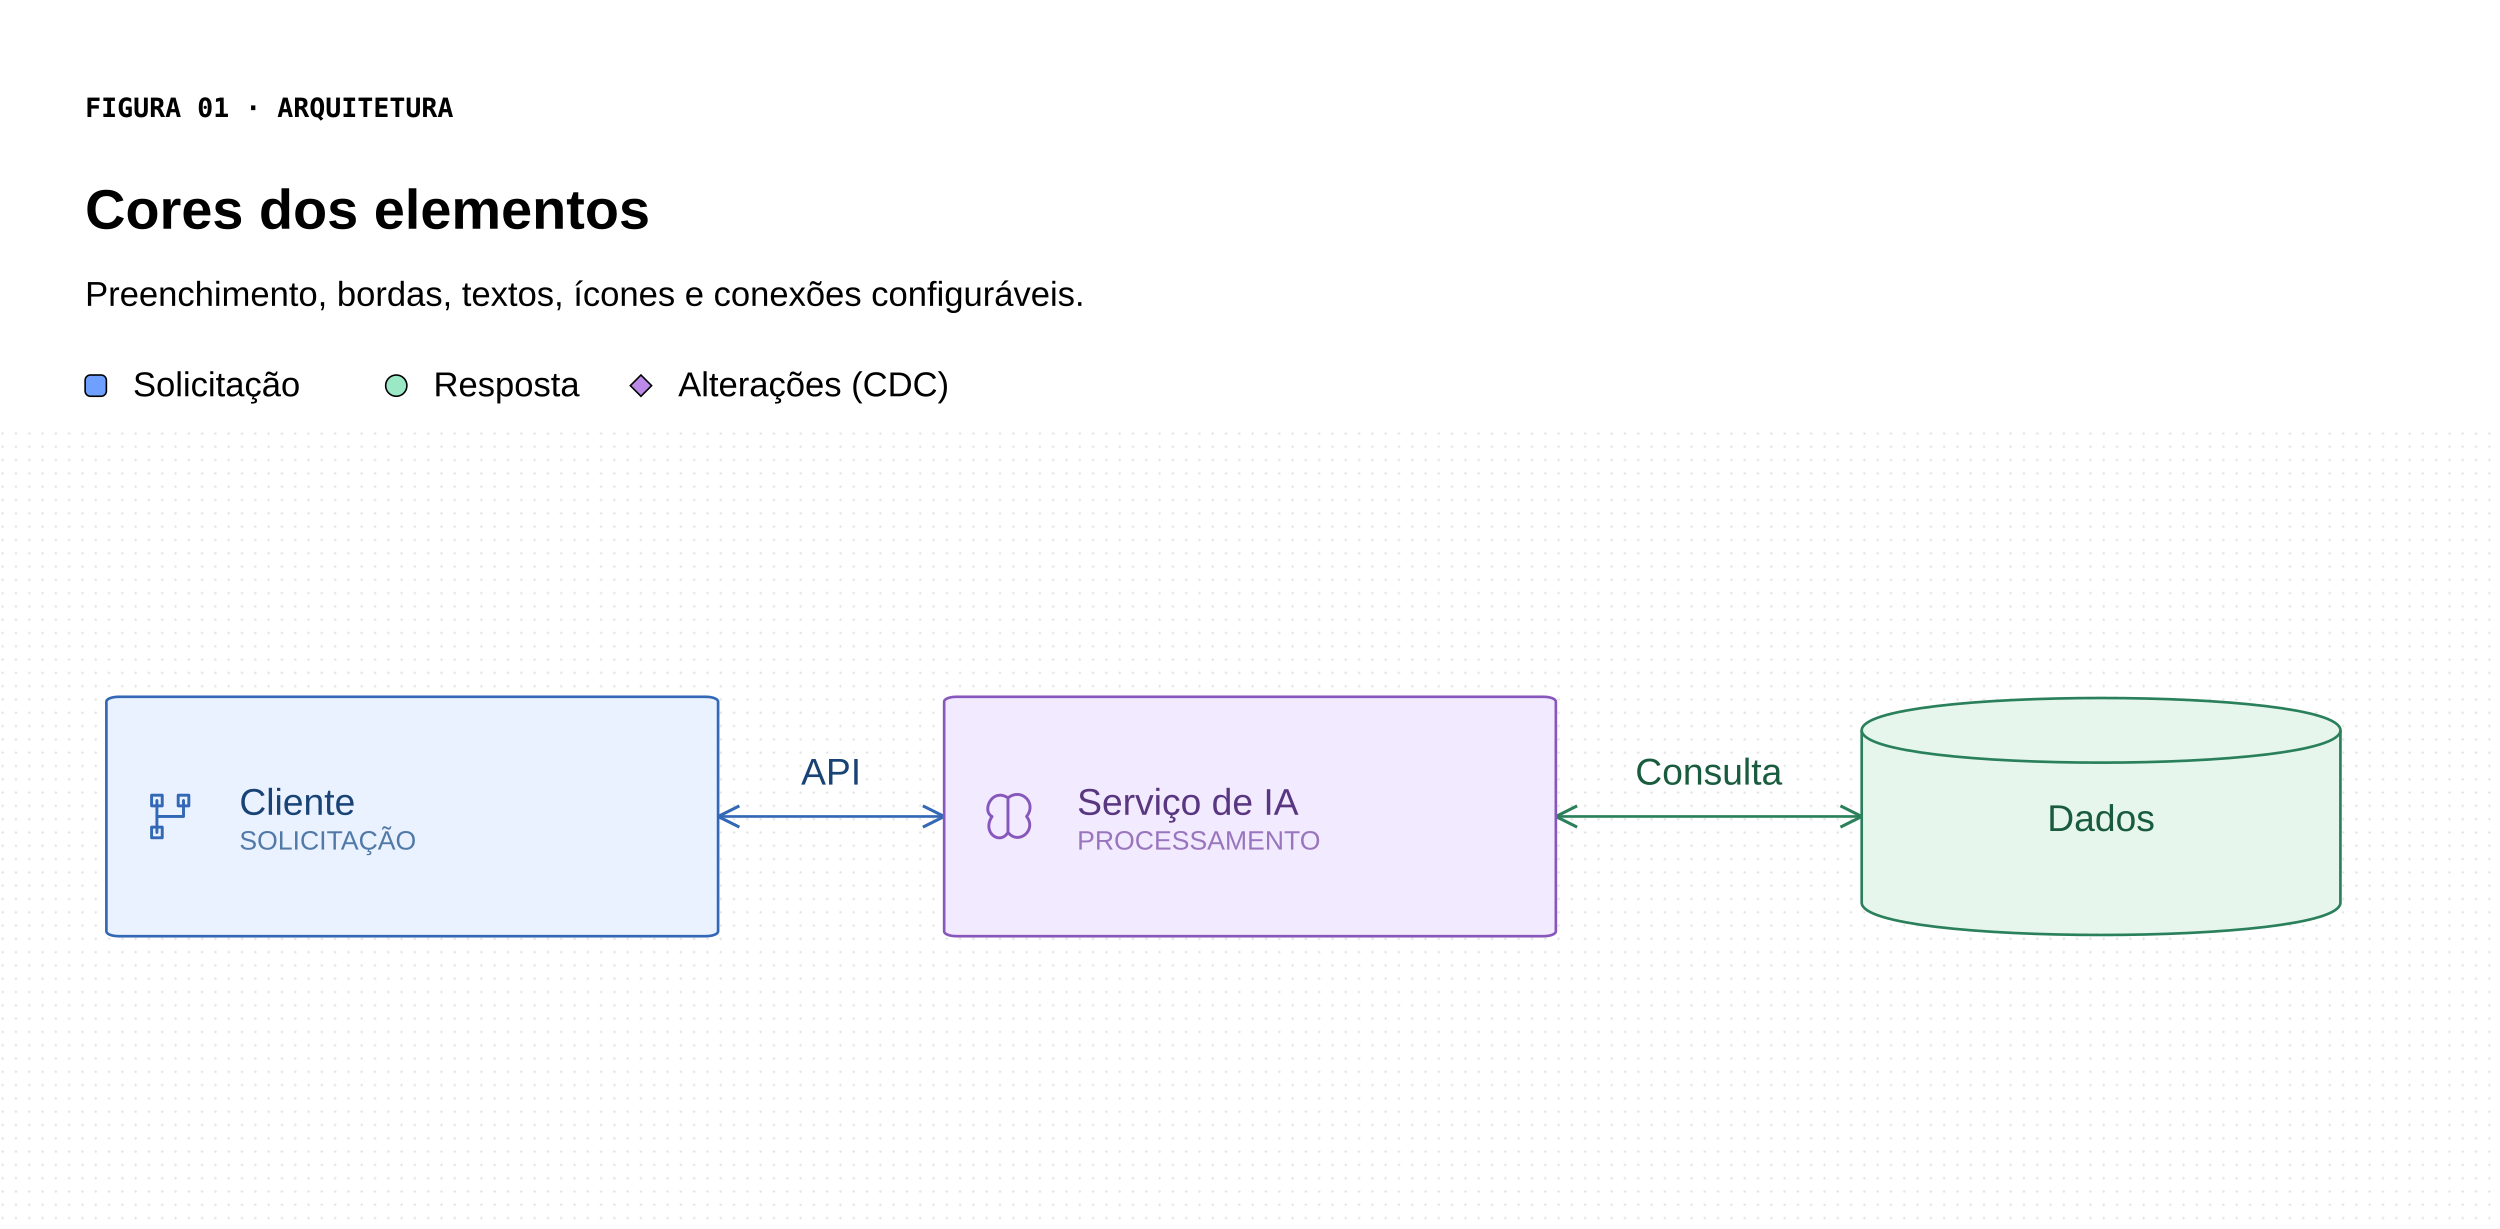
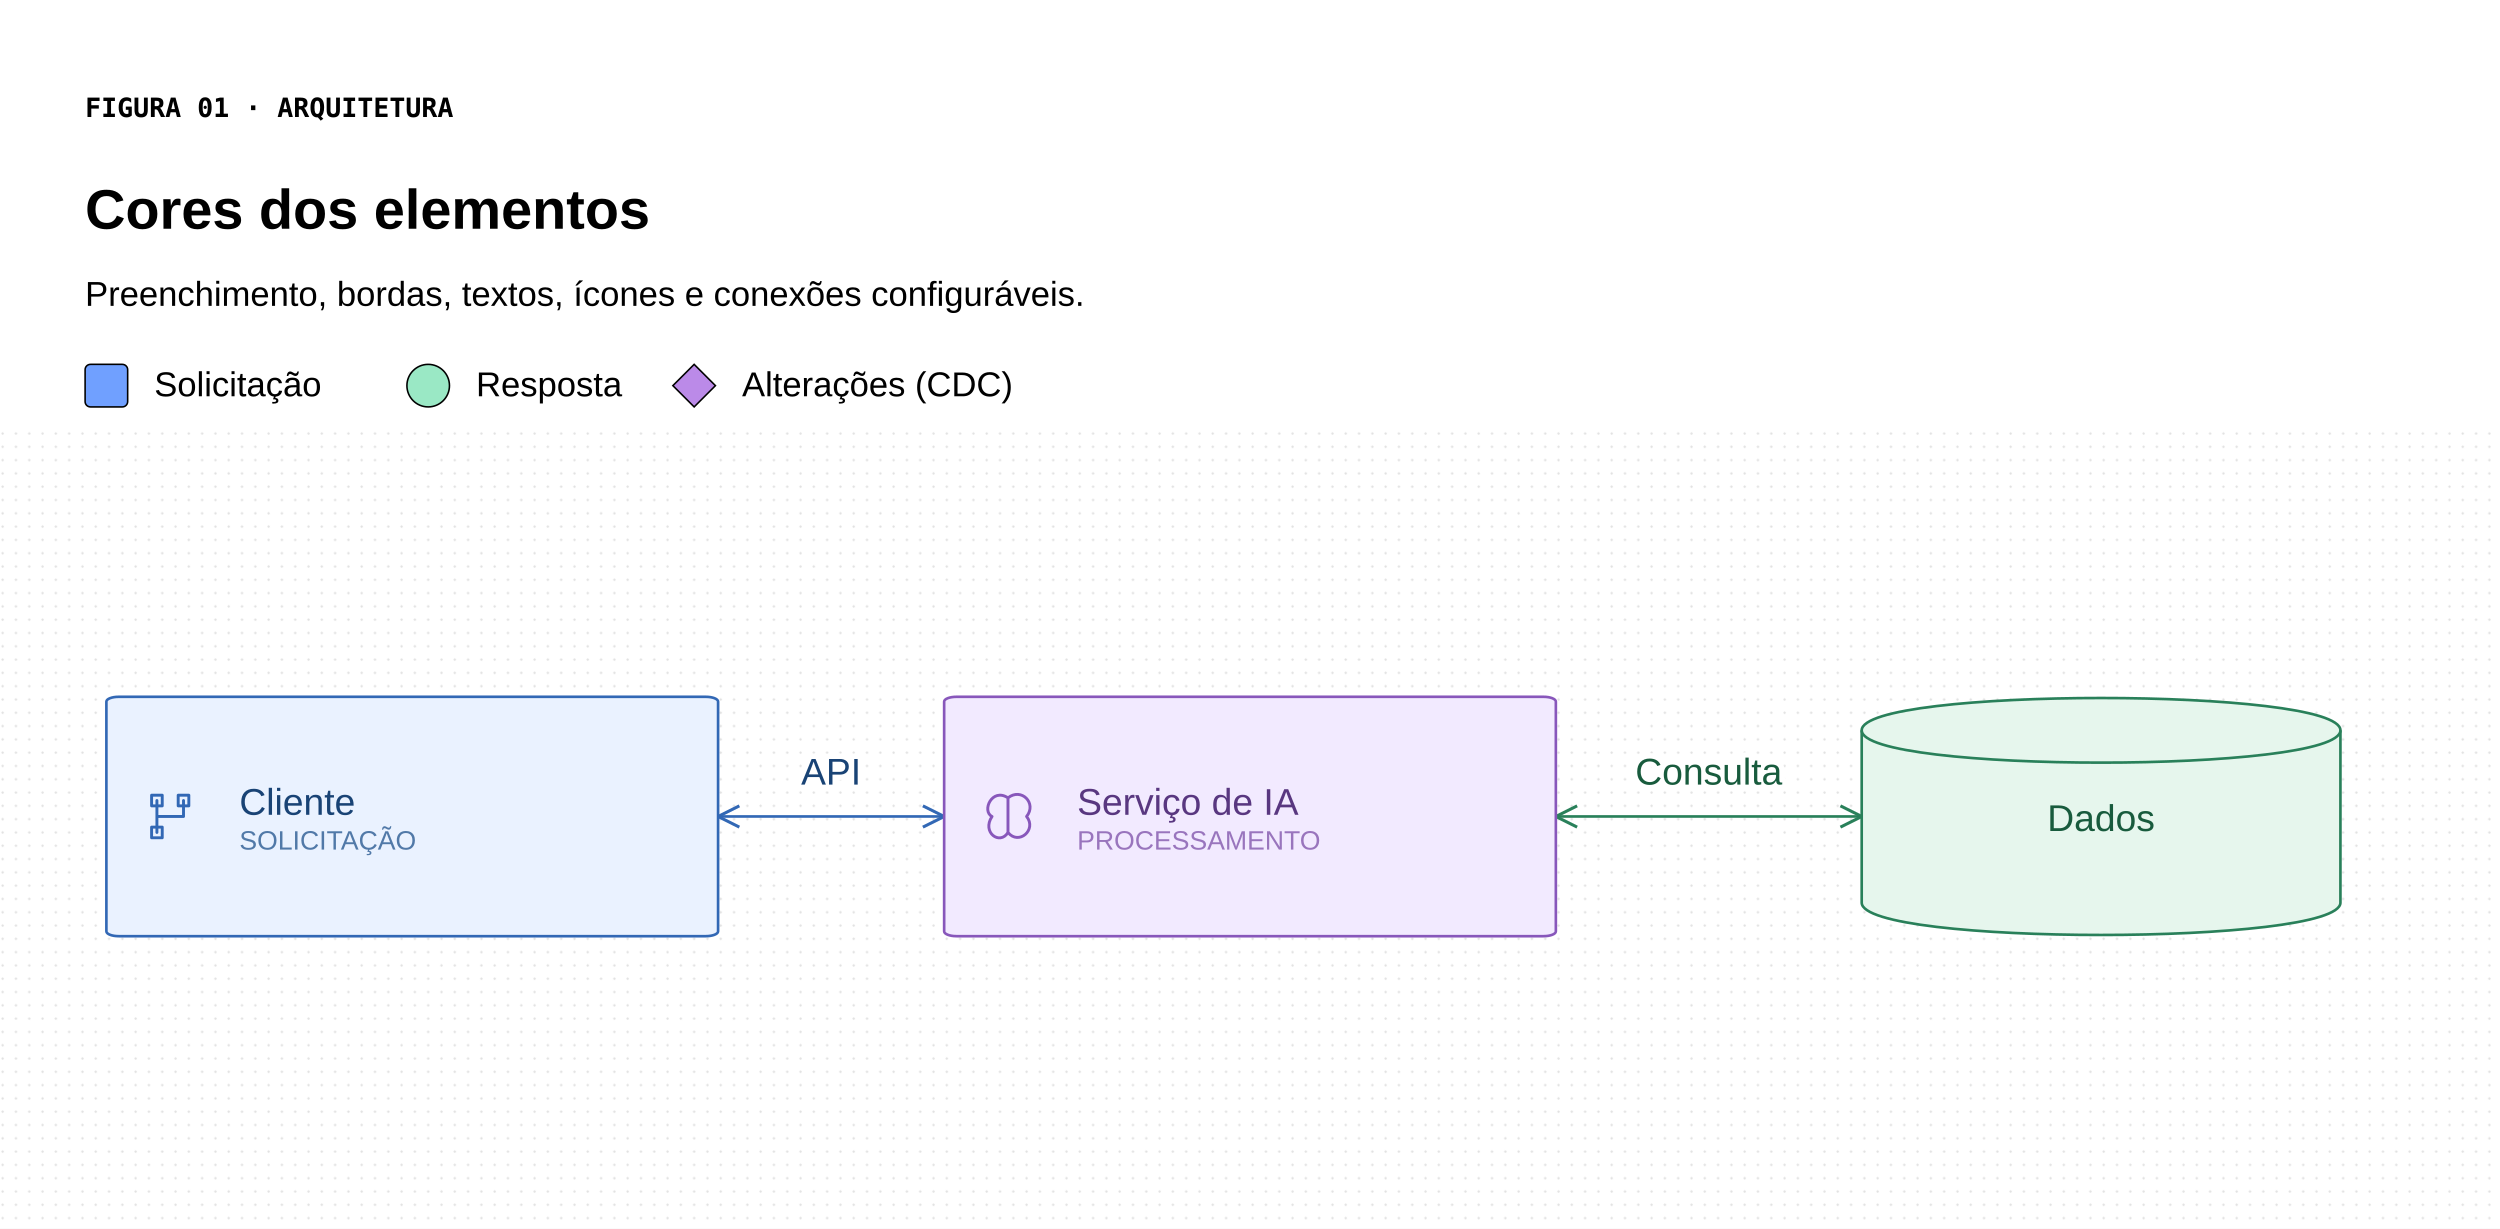
<svg xmlns="http://www.w3.org/2000/svg" viewBox="0 0 940 462" width="940" height="462" role="img" aria-label="Cores dos elementos">
  <style>:root{font-size:1rem}text{font-family:Arial,sans-serif;fill:#000}.kicker{font-family:monospace;font-size:10px;font-weight:600}.figure-title{font-size:21px;font-weight:700}.description{font-size:13px}.legend-label{font-size:13px}.edge-label{paint-order:stroke;stroke:white;stroke-width:4px;stroke-linejoin:round}.rail{fill:none;stroke:black;stroke-width:1;stroke-linecap:round;stroke-linejoin:round}.node-shape{stroke-linejoin:round}.selection{fill:none;stroke:#1675df;stroke-width:1.5;stroke-dasharray:4 3;pointer-events:none}.hit{stroke:transparent;stroke-width:16;fill:none;cursor:pointer}.node{cursor:move}.node text,.icon,.packet,.flow-token{pointer-events:none}.flow-token{overflow:visible}.resize{fill:white;stroke:#1675df;cursor:nwse-resize}.port{fill:white;stroke:#2563eb;stroke-width:1.5;opacity:0;cursor:crosshair}.node:hover&gt;.port,.node.selected&gt;.port,.connecting .port{opacity:1}.diagram-controls{cursor:pointer}@media(prefers-reduced-motion:reduce){.packet{display:none}.protocol-packet{display:inline;opacity:.5!important}}</style>
  <defs>
    <pattern id="af-grid" width="5" height="5" patternUnits="userSpaceOnUse">
      <circle cx="1" cy="1" r=".45" fill="#e2e2e2" />
    </pattern>
    <marker id="af-edge-0-arrow" viewBox="0 0 10 10" markerWidth="10" markerHeight="10" refX="9" refY="5" orient="auto-start-reverse" markerUnits="userSpaceOnUse">
      <path d="M1 1L9 5L1 9" fill="none" stroke="#3268b5" stroke-width="1.15" />
    </marker>
    <marker id="af-edge-1-arrow" viewBox="0 0 10 10" markerWidth="10" markerHeight="10" refX="9" refY="5" orient="auto-start-reverse" markerUnits="userSpaceOnUse">
      <path d="M1 1L9 5L1 9" fill="none" stroke="#29805a" stroke-width="1.15" />
    </marker>
  </defs>
  <rect width="940" height="462" fill="white" />
  <text x="32" y="44" class="kicker">FIGURA 01 · ARQUITETURA</text>
  <text x="32" y="86" class="figure-title">Cores dos elementos</text>
  <text x="32" y="115" class="description">Preenchimento, bordas, textos, ícones e conexões configuráveis.</text>
-   <g class="legend-marker" data-legend="request" transform="translate(36 145)">
-     <rect x="-4" y="-4" width="8" height="8" rx="2" fill="#70a0ff" stroke="#000000" stroke-width=".6" />
+   <g class="legend-marker" data-legend="request" transform="translate(40 145)">
+     <rect x="-8" y="-8" width="16" height="16" rx="2" fill="#70a0ff" stroke="#000000" stroke-width=".6" />
  </g>
-   <text x="50" y="149" class="legend-label">Solicitação</text>
-   <g class="legend-marker" data-legend="response" transform="translate(149 145)">
-     <circle cx="0" cy="0" r="4" fill="#9ae8c5" stroke="#000000" stroke-width=".6" />
+   <text x="58" y="149" class="legend-label">Solicitação</text>
+   <g class="legend-marker" data-legend="response" transform="translate(161 145)">
+     <circle cx="0" cy="0" r="8" fill="#9ae8c5" stroke="#000000" stroke-width=".6" />
  </g>
-   <text x="163" y="149" class="legend-label">Resposta</text>
-   <g class="legend-marker" data-legend="cdc" transform="translate(241 145)">
-     <path d="M0 -4L4 0L0 4L-4 0Z" fill="#bb8ae8" stroke="#000000" stroke-width=".6" />
+   <text x="179" y="149" class="legend-label">Resposta</text>
+   <g class="legend-marker" data-legend="cdc" transform="translate(261 145)">
+     <path d="M0 -8L8 0L0 8L-8 0Z" fill="#bb8ae8" stroke="#000000" stroke-width=".6" />
  </g>
-   <text x="255" y="149" class="legend-label">Alterações (CDC)</text>
+   <text x="279" y="149" class="legend-label">Alterações (CDC)</text>
  <g transform="translate(0 162)" id="af-board">
    <rect width="940" height="300" fill="url(#af-grid)" />
    <path d="M270 145L304.5 145Q312.5 145 320.5 145L355 145" id="af-edge-0" class="rail" style="stroke:#3268b5;stroke-width:1" marker-end="url(#af-edge-0-arrow)" marker-start="url(#af-edge-0-arrow)" />
    <text x="312.5" y="133" class="edge-label" style="font-family:'Arial',Arial,sans-serif;font-size:14px;font-weight:400;font-style:normal;fill:#194375" text-anchor="middle">API</text>
    <path d="M585 145L634.5 145Q642.5 145 650.5 145L700 145" id="af-edge-1" class="rail" style="stroke:#29805a;stroke-width:1" marker-end="url(#af-edge-1-arrow)" marker-start="url(#af-edge-1-arrow)" />
    <text x="642.5" y="133" class="edge-label" style="font-family:'Arial',Arial,sans-serif;font-size:14px;font-weight:400;font-style:normal;fill:#185b3d" text-anchor="middle">Consulta</text>
    <g class="node" data-node="a" transform="translate(40 100)">
      <svg width="230" height="90" viewBox="0 0 100 100" preserveAspectRatio="none" overflow="visible">
        <rect width="100" height="100" rx="2" fill="#eaf2ff" stroke="#3268b5" stroke-width="1" vector-effect="non-scaling-stroke" class="node-shape" />
      </svg>
      <g class="node-copy" transform="translate(50 30.36) scale(1) translate(0 0)">
        <text class="node-title" x="0" y="14" text-anchor="start" style="font-family:'Arial',Arial,sans-serif;font-size:14px;font-weight:400;font-style:normal;fill:#194375">Cliente</text>
        <text class="node-subtitle" x="0" y="27.08" text-anchor="start" style="font-family:'Arial',Arial,sans-serif;font-size:10px;font-weight:400;font-style:normal;fill:#5179a8">SOLICITAÇÃO</text>
      </g>
      <g class="icon" transform="translate(14 35)" fill="none" stroke="#3268b5" stroke-width="1.1" stroke-linecap="round" stroke-linejoin="round">
        <path d="M5 4V16M5 10H15V4M3 2H7V6H3ZM13 2H17V6H13ZM3 14H7V18H3Z" />
      </g>
    </g>
    <g class="node" data-node="b" transform="translate(355 100)">
      <svg width="230" height="90" viewBox="0 0 100 100" preserveAspectRatio="none" overflow="visible">
        <rect width="100" height="100" rx="2" fill="#f2eaff" stroke="#8857bb" stroke-width="1" vector-effect="non-scaling-stroke" class="node-shape" />
      </svg>
      <g class="node-copy" transform="translate(50 30.36) scale(1) translate(0 0)">
        <text class="node-title" x="0" y="14" text-anchor="start" style="font-family:'Arial',Arial,sans-serif;font-size:14px;font-weight:400;font-style:normal;fill:#593780">Serviço de IA</text>
        <text class="node-subtitle" x="0" y="27.08" text-anchor="start" style="font-family:'Arial',Arial,sans-serif;font-size:10px;font-weight:400;font-style:normal;fill:#9975bd">PROCESSAMENTO</text>
      </g>
      <g class="icon" transform="translate(14 35)" fill="none" stroke="#8857bb" stroke-width="1.1" stroke-linecap="round" stroke-linejoin="round">
        <path d="M10 3C4 -1 0 8 4 10C0 16 7 21 10 16C14 21 21 15 17 10C21 5 15 -1 10 3ZM10 3V16" />
      </g>
    </g>
    <g class="node" data-node="c" transform="translate(700 100)">
      <svg width="180" height="90" viewBox="0 0 100 100" preserveAspectRatio="none" overflow="visible">
        <path d="M0 14C0 -4 100 -4 100 14V86C100 104 0 104 0 86Z" fill="#e6f6ed" stroke="#29805a" stroke-width="1" vector-effect="non-scaling-stroke" class="node-shape" />
        <path d="M0 14C0 32 100 32 100 14" fill="none" stroke="#29805a" stroke-width="1" vector-effect="non-scaling-stroke" class="node-detail" />
      </svg>
      <g class="node-copy" transform="translate(90 36.46) scale(1) translate(-77.4 0)">
        <text class="node-title" x="77.4" y="14" text-anchor="middle" style="font-family:'Arial',Arial,sans-serif;font-size:14px;font-weight:400;font-style:normal;fill:#185b3d">Dados</text>
      </g>
    </g>
    <g class="packet" data-stream="0-0-0" opacity="0">
-       <rect x="-4" y="-4" width="8" height="8" rx="2" fill="#70a0ff" stroke="#000000" stroke-width=".6" />
+       <rect x="-8" y="-8" width="16" height="16" rx="2" fill="#70a0ff" stroke="#000000" stroke-width=".6" />
      <animateMotion dur="8s" begin="0s" calcMode="linear" repeatCount="indefinite" rotate="auto">
        <mpath href="#af-edge-0" />
      </animateMotion>
      <animate attributeName="opacity" values="0;0.86;0.86;0" keyTimes="0;0.06;0.94;1" dur="8s" begin="0s" repeatCount="indefinite" />
    </g>
    <g class="packet" data-stream="0-1-0" opacity="0">
-       <circle cx="0" cy="0" r="4" fill="#9ae8c5" stroke="#000000" stroke-width=".6" />
+       <circle cx="0" cy="0" r="8" fill="#9ae8c5" stroke="#000000" stroke-width=".6" />
      <animateMotion dur="8s" begin="0.22s" calcMode="linear" repeatCount="indefinite" rotate="auto" keyPoints="1;0" keyTimes="0;1">
        <mpath href="#af-edge-0" />
      </animateMotion>
      <animate attributeName="opacity" values="0;0.86;0.86;0" keyTimes="0;0.06;0.94;1" dur="8s" begin="0.22s" repeatCount="indefinite" />
    </g>
    <g class="packet" data-stream="1-0-0" opacity="0">
-       <rect x="-4" y="-4" width="8" height="8" rx="2" fill="#70a0ff" stroke="#000000" stroke-width=".6" />
+       <rect x="-8" y="-8" width="16" height="16" rx="2" fill="#70a0ff" stroke="#000000" stroke-width=".6" />
      <animateMotion dur="8s" begin="0.18s" calcMode="linear" repeatCount="indefinite" rotate="auto">
        <mpath href="#af-edge-1" />
      </animateMotion>
      <animate attributeName="opacity" values="0;0.86;0.86;0" keyTimes="0;0.06;0.94;1" dur="8s" begin="0.18s" repeatCount="indefinite" />
    </g>
    <g class="packet" data-stream="1-1-0" opacity="0">
-       <circle cx="0" cy="0" r="4" fill="#9ae8c5" stroke="#000000" stroke-width=".6" />
+       <circle cx="0" cy="0" r="8" fill="#9ae8c5" stroke="#000000" stroke-width=".6" />
      <animateMotion dur="8s" begin="0.4s" calcMode="linear" repeatCount="indefinite" rotate="auto" keyPoints="1;0" keyTimes="0;1">
        <mpath href="#af-edge-1" />
      </animateMotion>
      <animate attributeName="opacity" values="0;0.86;0.86;0" keyTimes="0;0.06;0.94;1" dur="8s" begin="0.4s" repeatCount="indefinite" />
    </g>
  </g>
</svg>
